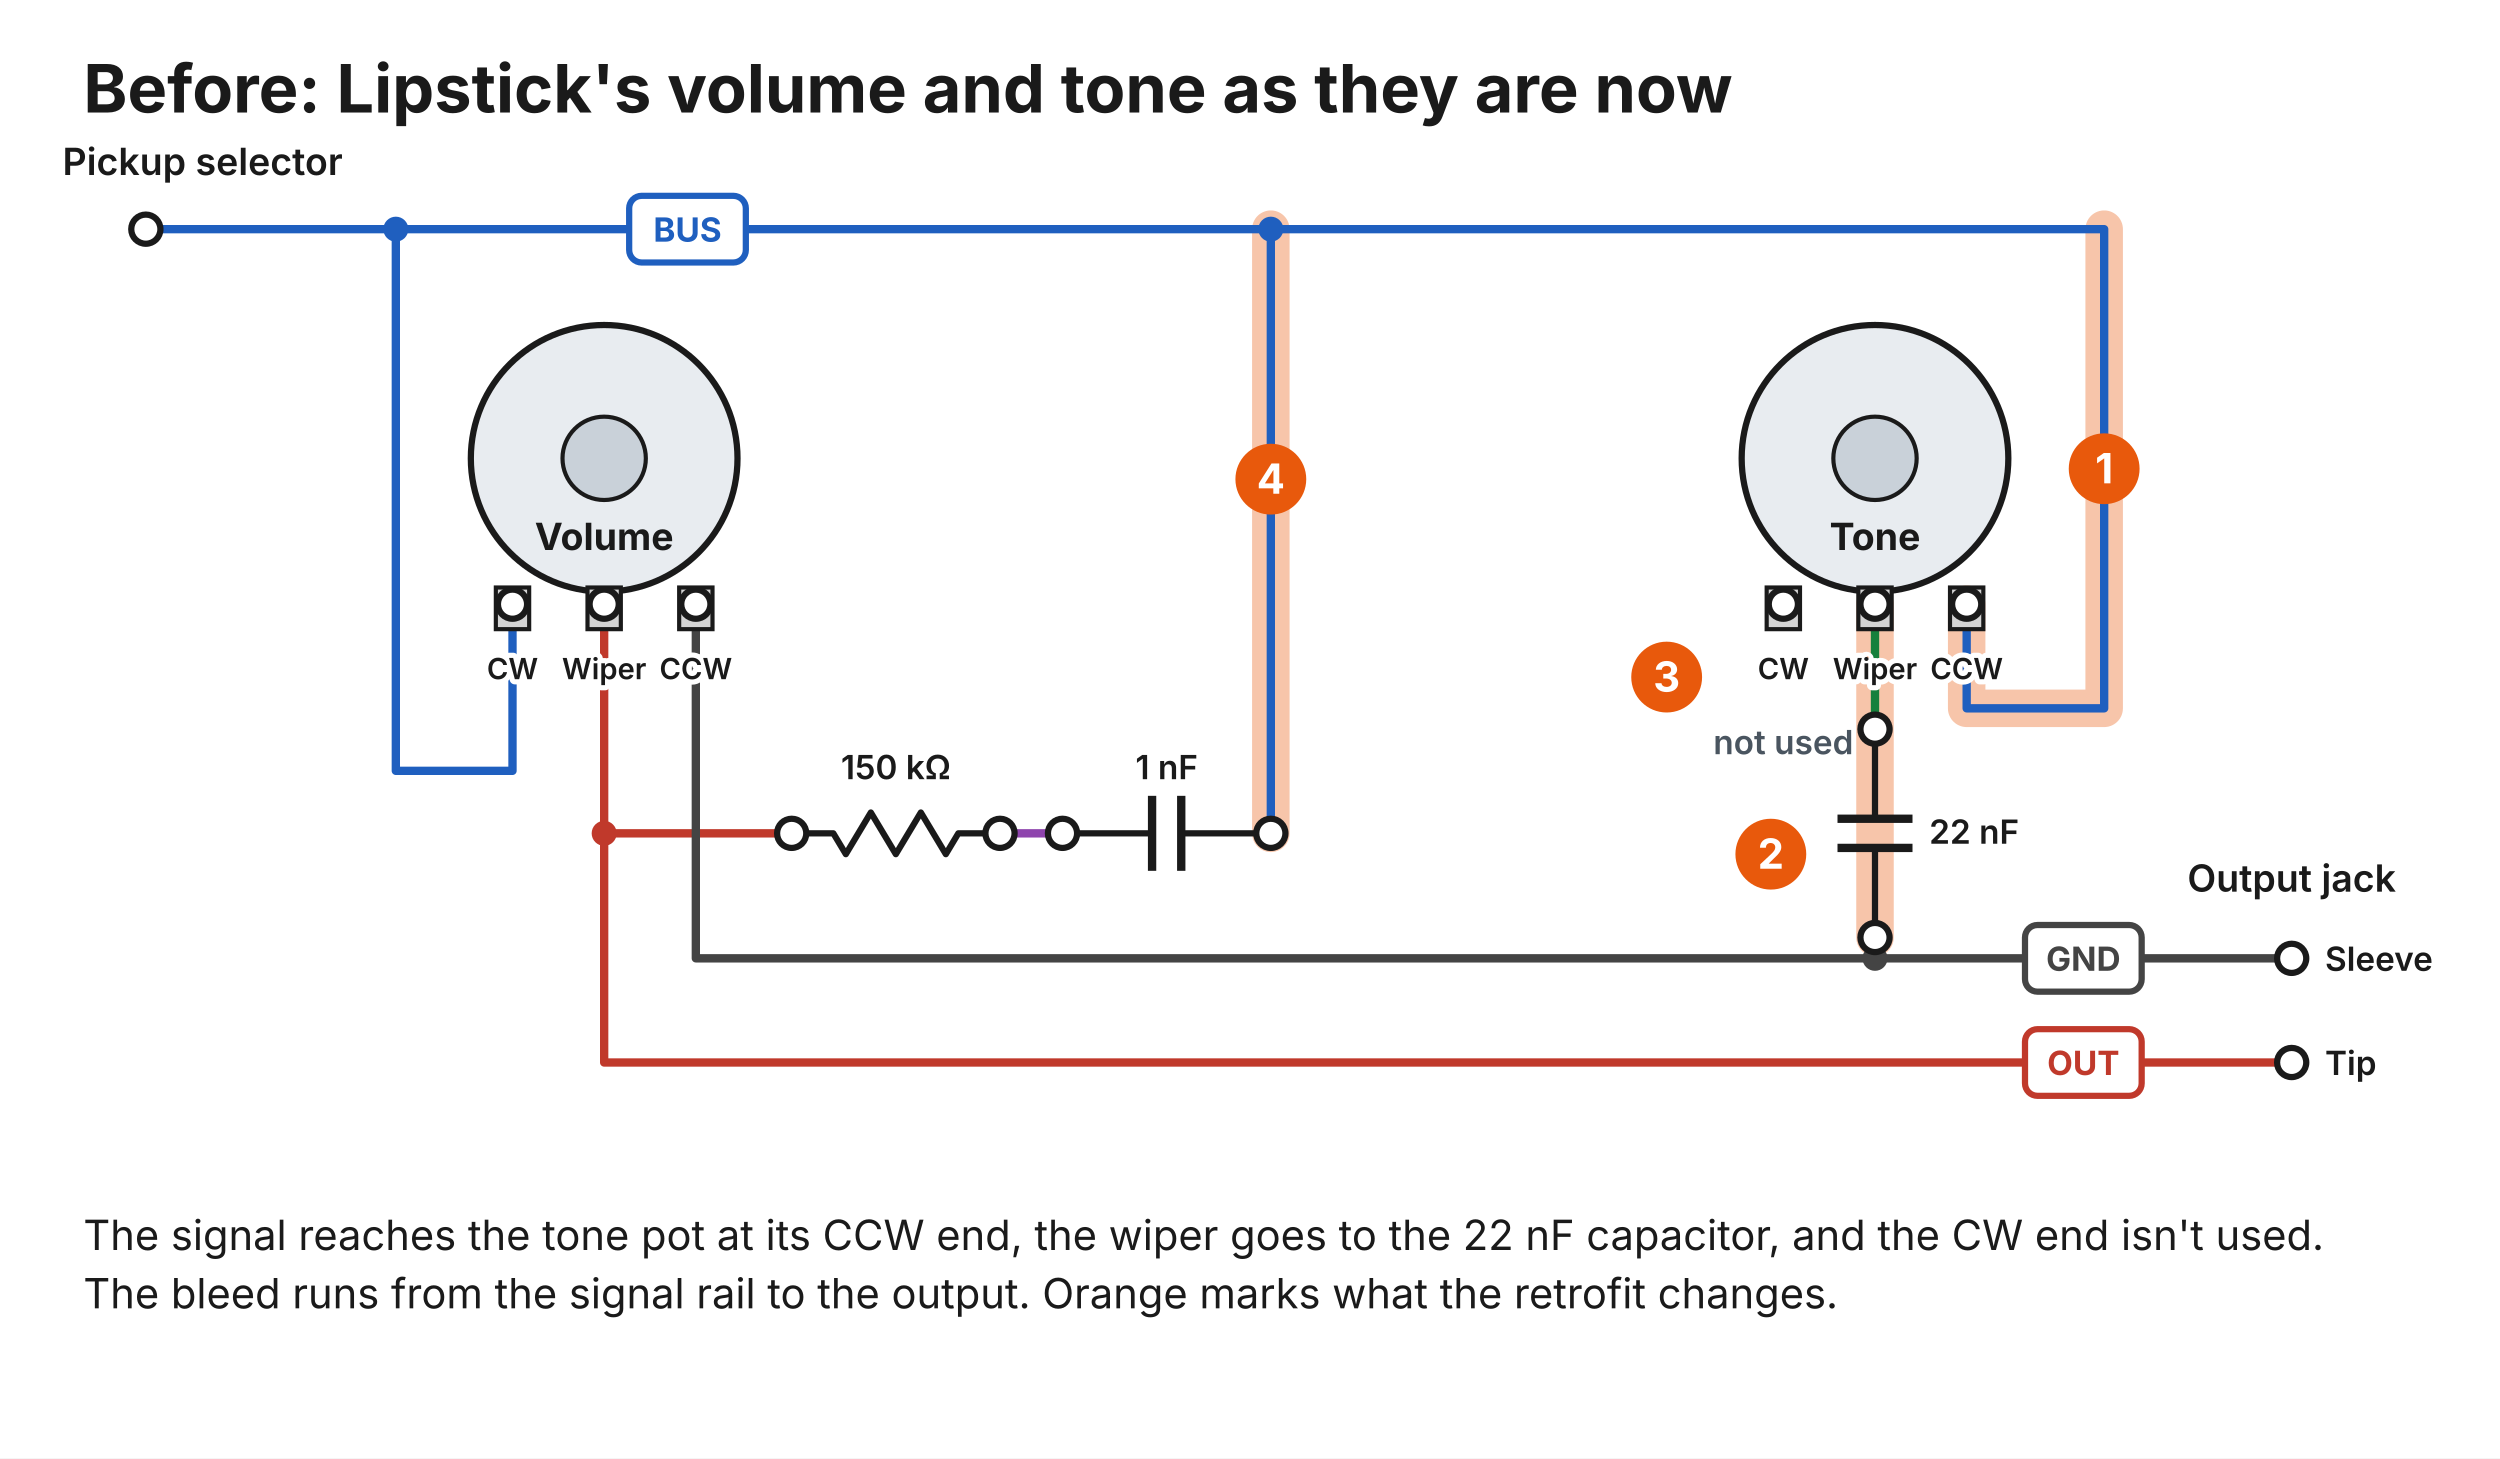
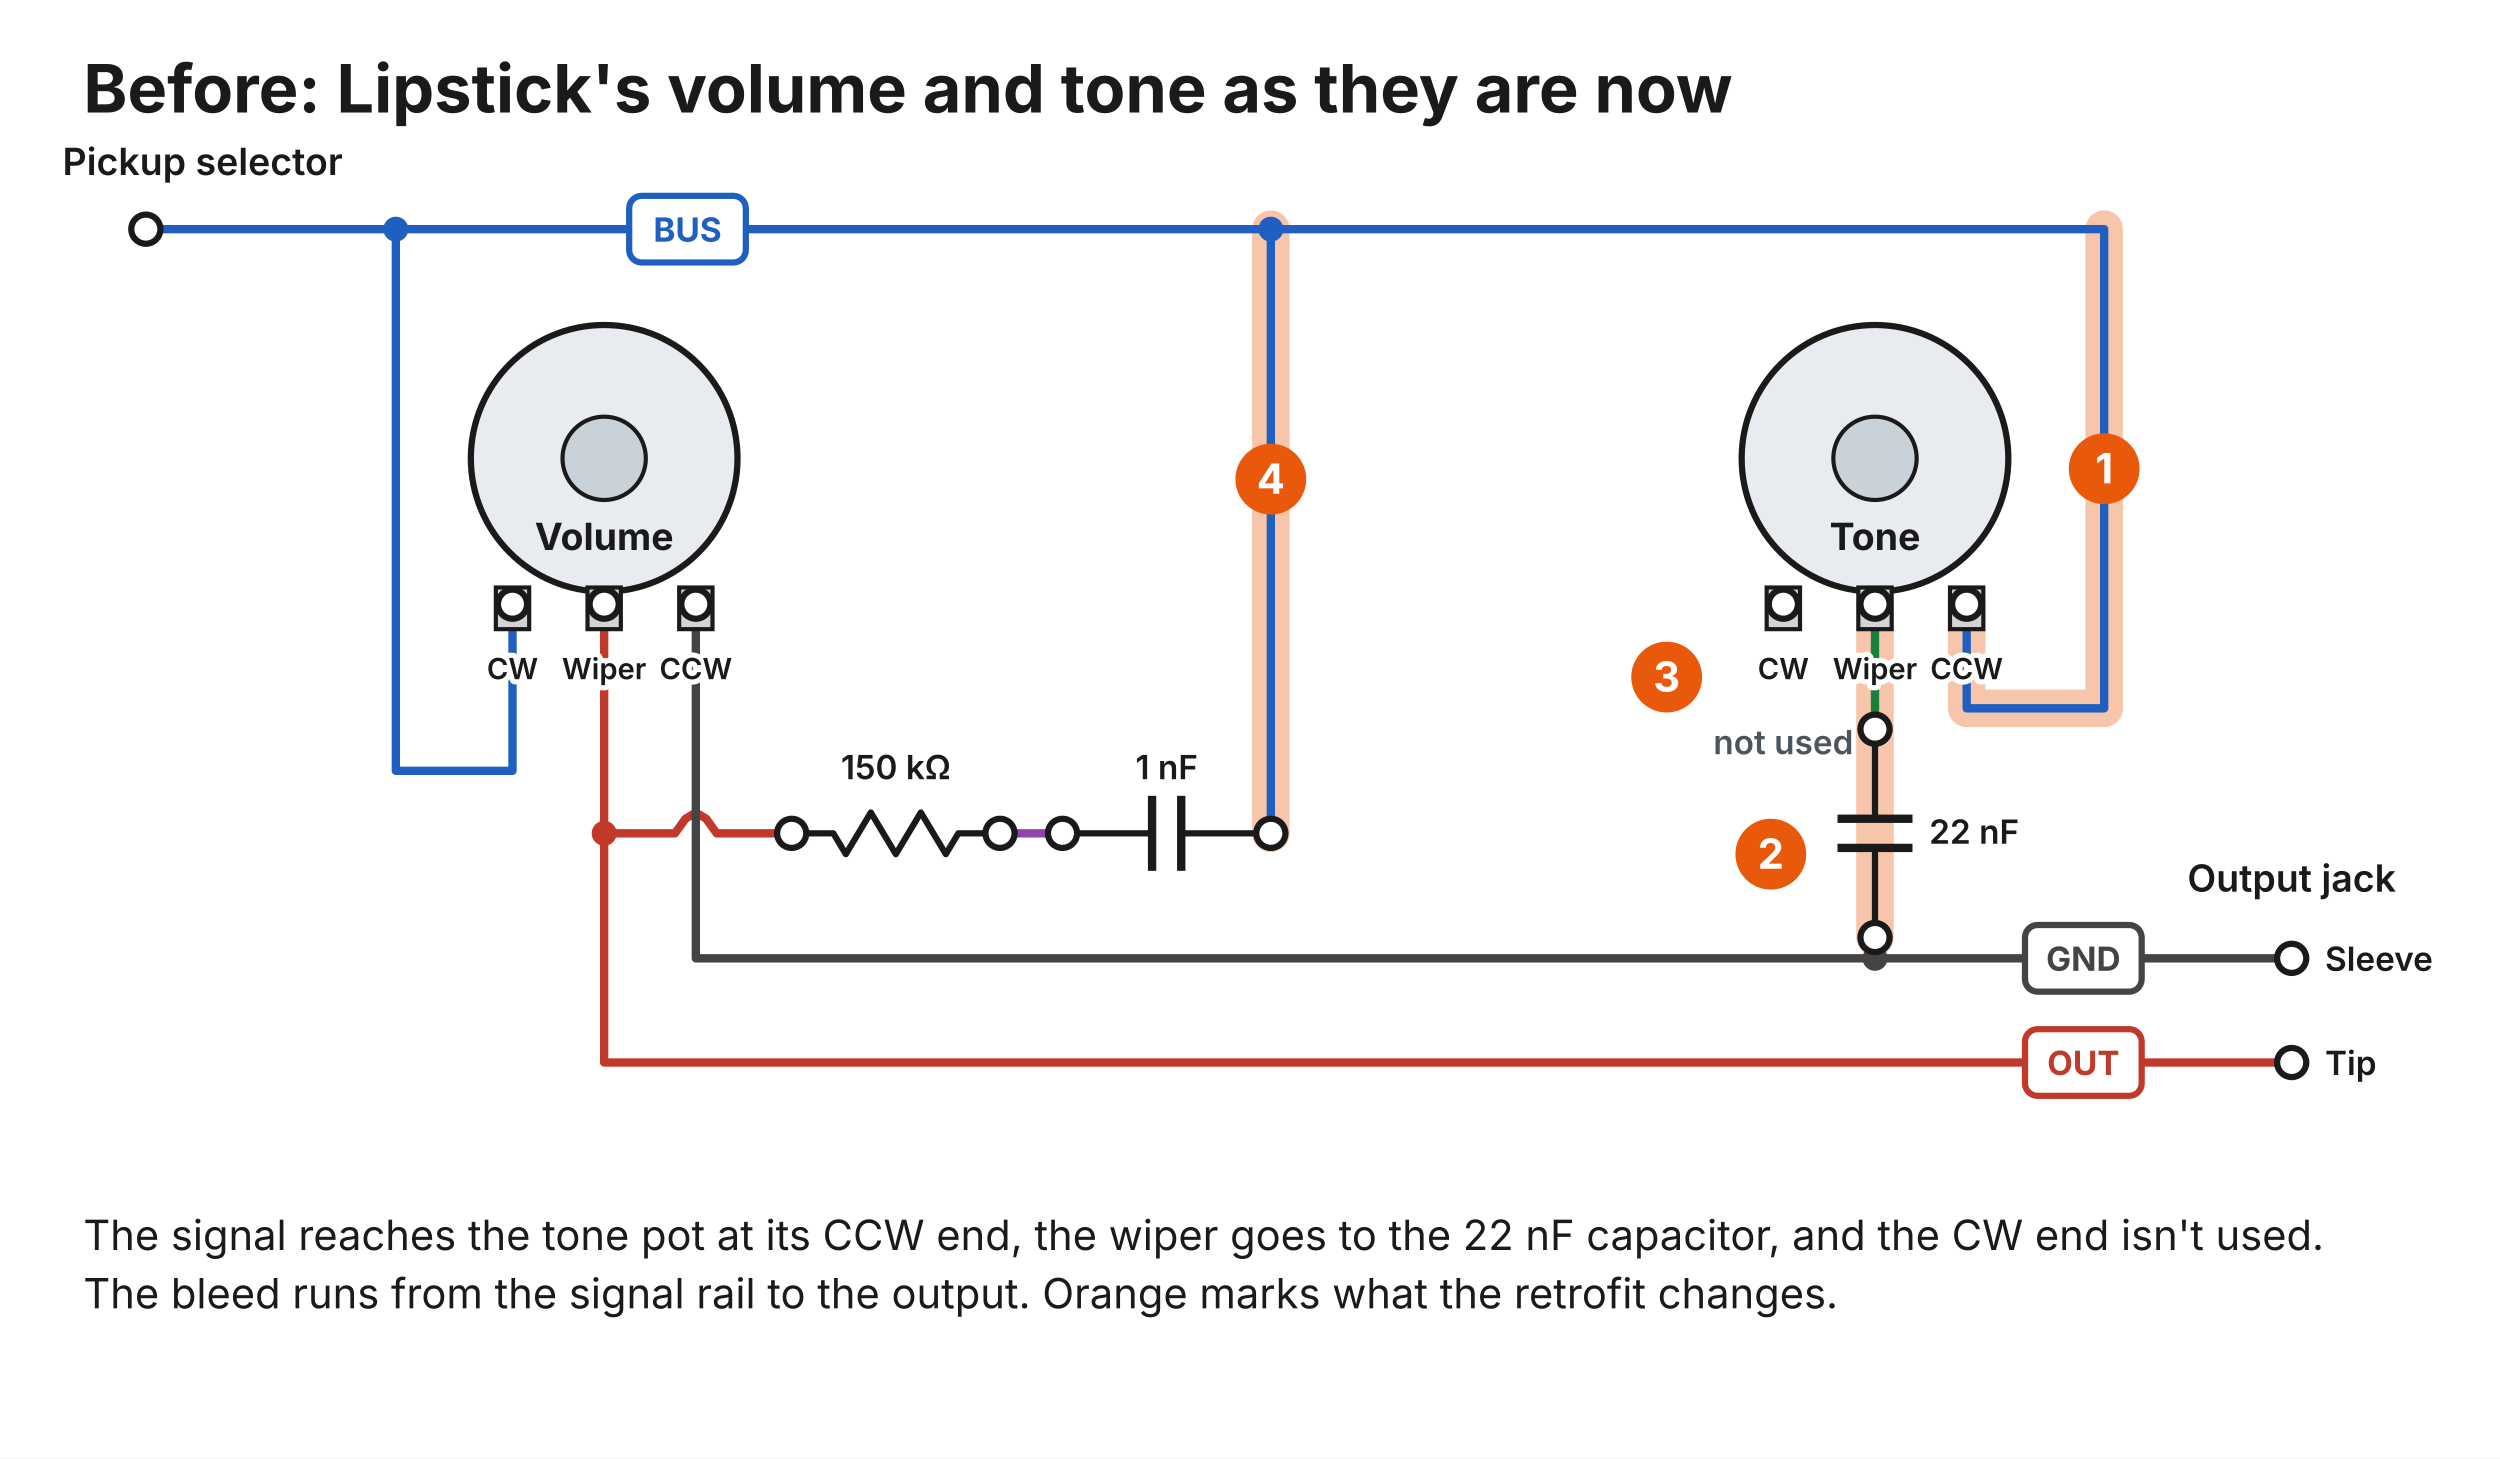
<svg xmlns="http://www.w3.org/2000/svg" viewBox="0 0 1200 700" width="1200" height="700" role="img" aria-label="Before: Lipstick's volume and tone as they are now">
  <rect width="1200" height="700" fill="#ffffff" />
  <text x="40" y="54" font-size="32" font-weight="700" text-anchor="start" fill="#1a1a1a" font-family="Inter, Helvetica, Arial, sans-serif">Before: Lipstick's volume and tone as they are now</text>
  <polyline points="1010,110 1010,340 944,340 944,290" fill="none" stroke="#e8590c" stroke-opacity="0.35" stroke-width="18" stroke-linecap="round" stroke-linejoin="round" />
  <polyline points="900,290 900,450" fill="none" stroke="#e8590c" stroke-opacity="0.35" stroke-width="18" stroke-linecap="round" stroke-linejoin="round" />
  <polyline points="610,400 610,110" fill="none" stroke="#e8590c" stroke-opacity="0.35" stroke-width="18" stroke-linecap="round" stroke-linejoin="round" />
  <polyline data-wire="1" data-net="BUS" points="70,110 1010,110 1010,340 944,340 944,290" fill="none" stroke="#1f5fbf" stroke-width="4" stroke-linejoin="round" stroke-linecap="round" />
  <circle data-dot="1" cx="190" cy="110" r="6" fill="#1f5fbf" />
  <circle data-dot="1" cx="610" cy="110" r="6" fill="#1f5fbf" />
  <polyline data-wire="1" data-net="BUS" points="610,400 610,110" fill="none" stroke="#1f5fbf" stroke-width="4" stroke-linejoin="round" stroke-linecap="round" />
  <polyline data-wire="1" data-net="BUS" points="190,110 190,370 246,370 246,290" fill="none" stroke="#1f5fbf" stroke-width="4" stroke-linejoin="round" stroke-linecap="round" />
  <polyline data-wire="1" data-net="OUT" points="290,290 290,510 1100,510" fill="none" stroke="#c0392b" stroke-width="4" stroke-linejoin="round" stroke-linecap="round" />
  <circle data-dot="1" cx="290" cy="400" r="6" fill="#c0392b" />
-   <polyline data-wire="1" data-net="OUT" points="290,400 380,400" fill="none" stroke="#c0392b" stroke-width="4" stroke-linejoin="round" stroke-linecap="round" />
+   <polyline data-wire="1" data-net="OUT" points="290,400 324,400 329,393 334,390 339,393 344,400 380,400" fill="none" stroke="#c0392b" stroke-width="4" stroke-linejoin="round" stroke-linecap="round" />
  <polyline data-wire="1" data-net="TB-MID" points="480,400 510,400" fill="none" stroke="#8e44ad" stroke-width="4" stroke-linejoin="round" stroke-linecap="round" />
  <polyline data-wire="1" data-net="TONE-CAP" points="900,290 900,350" fill="none" stroke="#16803c" stroke-width="4" stroke-linejoin="round" stroke-linecap="round" />
  <polyline data-wire="1" data-net="GND" points="334,290 334,460 1100,460" fill="none" stroke="#444444" stroke-width="4" stroke-linejoin="round" stroke-linecap="round" />
  <circle data-dot="1" cx="900" cy="460" r="6" fill="#444444" />
  <polyline data-wire="1" data-net="GND" points="900,450 900,460" fill="none" stroke="#444444" stroke-width="4" stroke-linejoin="round" stroke-linecap="round" />
  <g data-part="RB">
    <polyline points="380,400 400,400 406,410 418,390 430,410 442,390 454,410 460,400 480,400" fill="none" stroke="#1a1a1a" stroke-width="3" stroke-linejoin="round" />
    <circle data-terminal="RB.1" cx="380" cy="400" r="7" fill="#ffffff" stroke="#1a1a1a" stroke-width="3" />
    <circle data-terminal="RB.2" cx="480" cy="400" r="7" fill="#ffffff" stroke="#1a1a1a" stroke-width="3" />
    <text x="430" y="374" font-size="16" font-weight="600" text-anchor="middle" fill="#1a1a1a" stroke="#ffffff" stroke-width="5" stroke-linejoin="round" paint-order="stroke" font-family="Inter, Helvetica, Arial, sans-serif">150 kΩ</text>
  </g>
  <g data-part="CB">
    <line x1="510" y1="400" x2="553" y2="400" stroke="#1a1a1a" stroke-width="3" />
    <line x1="567" y1="400" x2="610" y2="400" stroke="#1a1a1a" stroke-width="3" />
    <line x1="553" y1="382" x2="553" y2="418" stroke="#1a1a1a" stroke-width="4" />
    <line x1="567" y1="382" x2="567" y2="418" stroke="#1a1a1a" stroke-width="4" />
    <circle data-terminal="CB.1" cx="510" cy="400" r="7" fill="#ffffff" stroke="#1a1a1a" stroke-width="3" />
    <circle data-terminal="CB.2" cx="610" cy="400" r="7" fill="#ffffff" stroke="#1a1a1a" stroke-width="3" />
    <text x="560" y="374" font-size="16" font-weight="600" text-anchor="middle" fill="#1a1a1a" stroke="#ffffff" stroke-width="5" stroke-linejoin="round" paint-order="stroke" font-family="Inter, Helvetica, Arial, sans-serif">1 nF</text>
  </g>
  <g data-part="C22">
    <line x1="900" y1="350" x2="900" y2="393" stroke="#1a1a1a" stroke-width="3" />
    <line x1="900" y1="407" x2="900" y2="450" stroke="#1a1a1a" stroke-width="3" />
    <line x1="882" y1="393" x2="918" y2="393" stroke="#1a1a1a" stroke-width="4" />
    <line x1="882" y1="407" x2="918" y2="407" stroke="#1a1a1a" stroke-width="4" />
    <circle data-terminal="C22.HOT" cx="900" cy="350" r="7" fill="#ffffff" stroke="#1a1a1a" stroke-width="3" />
    <circle data-terminal="C22.GND" cx="900" cy="450" r="7" fill="#ffffff" stroke="#1a1a1a" stroke-width="3" />
    <text x="926" y="405" font-size="16" font-weight="600" text-anchor="start" fill="#1a1a1a" stroke="#ffffff" stroke-width="5" stroke-linejoin="round" paint-order="stroke" font-family="Inter, Helvetica, Arial, sans-serif">22 nF</text>
  </g>
  <g data-pot="Volume" data-view="rear">
    <circle cx="290" cy="220" r="64" fill="#e8ecf0" stroke="#1a1a1a" stroke-width="3" />
    <circle cx="290" cy="220" r="20" fill="#c9d1d9" stroke="#1a1a1a" stroke-width="2" />
    <rect x="238" y="282" width="16" height="20" fill="#d4d4d4" stroke="#1a1a1a" stroke-width="2" />
    <circle data-terminal="VOL.IN" cx="246" cy="290" r="7" fill="#ffffff" stroke="#1a1a1a" stroke-width="3" />
    <text x="246" y="326" font-size="14" font-weight="600" text-anchor="middle" fill="#1a1a1a" stroke="#ffffff" stroke-width="5" stroke-linejoin="round" paint-order="stroke" font-family="Inter, Helvetica, Arial, sans-serif">CW</text>
    <rect x="282" y="282" width="16" height="20" fill="#d4d4d4" stroke="#1a1a1a" stroke-width="2" />
    <circle data-terminal="VOL.W" cx="290" cy="290" r="7" fill="#ffffff" stroke="#1a1a1a" stroke-width="3" />
    <text x="290" y="326" font-size="14" font-weight="600" text-anchor="middle" fill="#1a1a1a" stroke="#ffffff" stroke-width="5" stroke-linejoin="round" paint-order="stroke" font-family="Inter, Helvetica, Arial, sans-serif">Wiper</text>
    <rect x="326" y="282" width="16" height="20" fill="#d4d4d4" stroke="#1a1a1a" stroke-width="2" />
    <circle data-terminal="VOL.GND" cx="334" cy="290" r="7" fill="#ffffff" stroke="#1a1a1a" stroke-width="3" />
    <text x="334" y="326" font-size="14" font-weight="600" text-anchor="middle" fill="#1a1a1a" stroke="#ffffff" stroke-width="5" stroke-linejoin="round" paint-order="stroke" font-family="Inter, Helvetica, Arial, sans-serif">CCW</text>
    <text x="290" y="264" font-size="18" font-weight="700" text-anchor="middle" fill="#1a1a1a" font-family="Inter, Helvetica, Arial, sans-serif">Volume</text>
  </g>
  <g data-pot="Tone" data-view="rear">
    <circle cx="900" cy="220" r="64" fill="#e8ecf0" stroke="#1a1a1a" stroke-width="3" />
    <circle cx="900" cy="220" r="20" fill="#c9d1d9" stroke="#1a1a1a" stroke-width="2" />
    <rect x="848" y="282" width="16" height="20" fill="#d4d4d4" stroke="#1a1a1a" stroke-width="2" />
    <circle data-terminal="TONE.CW" cx="856" cy="290" r="7" fill="#ffffff" stroke="#1a1a1a" stroke-width="3" />
    <text x="856" y="326" font-size="14" font-weight="600" text-anchor="middle" fill="#1a1a1a" stroke="#ffffff" stroke-width="5" stroke-linejoin="round" paint-order="stroke" font-family="Inter, Helvetica, Arial, sans-serif">CW</text>
    <rect x="892" y="282" width="16" height="20" fill="#d4d4d4" stroke="#1a1a1a" stroke-width="2" />
    <circle data-terminal="TONE.W" cx="900" cy="290" r="7" fill="#ffffff" stroke="#1a1a1a" stroke-width="3" />
    <text x="900" y="326" font-size="14" font-weight="600" text-anchor="middle" fill="#1a1a1a" stroke="#ffffff" stroke-width="5" stroke-linejoin="round" paint-order="stroke" font-family="Inter, Helvetica, Arial, sans-serif">Wiper</text>
    <rect x="936" y="282" width="16" height="20" fill="#d4d4d4" stroke="#1a1a1a" stroke-width="2" />
    <circle data-terminal="TONE.CCW" cx="944" cy="290" r="7" fill="#ffffff" stroke="#1a1a1a" stroke-width="3" />
    <text x="944" y="326" font-size="14" font-weight="600" text-anchor="middle" fill="#1a1a1a" stroke="#ffffff" stroke-width="5" stroke-linejoin="round" paint-order="stroke" font-family="Inter, Helvetica, Arial, sans-serif">CCW</text>
    <text x="900" y="264" font-size="18" font-weight="700" text-anchor="middle" fill="#1a1a1a" font-family="Inter, Helvetica, Arial, sans-serif">Tone</text>
  </g>
  <circle data-terminal="SEL.C" cx="70" cy="110" r="7" fill="#ffffff" stroke="#1a1a1a" stroke-width="3" />
  <circle data-terminal="JACK.SLV" cx="1100" cy="460" r="7" fill="#ffffff" stroke="#1a1a1a" stroke-width="3" />
  <circle data-terminal="JACK.TIP" cx="1100" cy="510" r="7" fill="#ffffff" stroke="#1a1a1a" stroke-width="3" />
  <text x="30" y="84" font-size="18" font-weight="600" text-anchor="start" fill="#1a1a1a" font-family="Inter, Helvetica, Arial, sans-serif">Pickup selector</text>
  <text x="1100" y="428" font-size="18" font-weight="600" text-anchor="middle" fill="#1a1a1a" font-family="Inter, Helvetica, Arial, sans-serif">Output jack</text>
  <text x="1116" y="466" font-size="16" font-weight="600" text-anchor="start" fill="#1a1a1a" font-family="Inter, Helvetica, Arial, sans-serif">Sleeve</text>
  <text x="1116" y="516" font-size="16" font-weight="600" text-anchor="start" fill="#1a1a1a" font-family="Inter, Helvetica, Arial, sans-serif">Tip</text>
  <text x="856" y="362" font-size="16" font-weight="600" text-anchor="middle" fill="#4a5560" font-family="Inter, Helvetica, Arial, sans-serif">not used</text>
  <g data-netlabel="BUS">
    <rect x="302" y="94" width="56" height="32" rx="6" fill="#ffffff" stroke="#1f5fbf" stroke-width="3" />
    <text x="330" y="116" font-size="16" font-weight="700" text-anchor="middle" fill="#1f5fbf" font-family="Inter, Helvetica, Arial, sans-serif">BUS</text>
  </g>
  <g data-netlabel="OUT">
    <rect x="972" y="494" width="56" height="32" rx="6" fill="#ffffff" stroke="#c0392b" stroke-width="3" />
    <text x="1000" y="516" font-size="16" font-weight="700" text-anchor="middle" fill="#c0392b" font-family="Inter, Helvetica, Arial, sans-serif">OUT</text>
  </g>
  <g data-netlabel="GND">
    <rect x="972" y="444" width="56" height="32" rx="6" fill="#ffffff" stroke="#444444" stroke-width="3" />
    <text x="1000" y="466" font-size="16" font-weight="700" text-anchor="middle" fill="#444444" font-family="Inter, Helvetica, Arial, sans-serif">GND</text>
  </g>
  <circle cx="1010" cy="225" r="17" fill="#e8590c" />
  <text x="1010" y="232" font-size="20" font-weight="700" text-anchor="middle" fill="#ffffff" font-family="Inter, Helvetica, Arial, sans-serif">1</text>
  <circle cx="850" cy="410" r="17" fill="#e8590c" />
  <text x="850" y="417" font-size="20" font-weight="700" text-anchor="middle" fill="#ffffff" font-family="Inter, Helvetica, Arial, sans-serif">2</text>
  <circle cx="800" cy="325" r="17" fill="#e8590c" />
  <text x="800" y="332" font-size="20" font-weight="700" text-anchor="middle" fill="#ffffff" font-family="Inter, Helvetica, Arial, sans-serif">3</text>
  <circle cx="610" cy="230" r="17" fill="#e8590c" />
  <text x="610" y="237" font-size="20" font-weight="700" text-anchor="middle" fill="#ffffff" font-family="Inter, Helvetica, Arial, sans-serif">4</text>
  <text x="40" y="600" font-size="20" font-weight="400" text-anchor="start" fill="#1a1a1a" font-family="Inter, Helvetica, Arial, sans-serif">The signal reaches the tone pot at its CCW end, the wiper goes to the 22 nF capacitor, and the CW end isn't used.</text>
  <text x="40" y="628" font-size="20" font-weight="400" text-anchor="start" fill="#1a1a1a" font-family="Inter, Helvetica, Arial, sans-serif">The bleed runs from the signal rail to the output. Orange marks what the retrofit changes.</text>
</svg>
